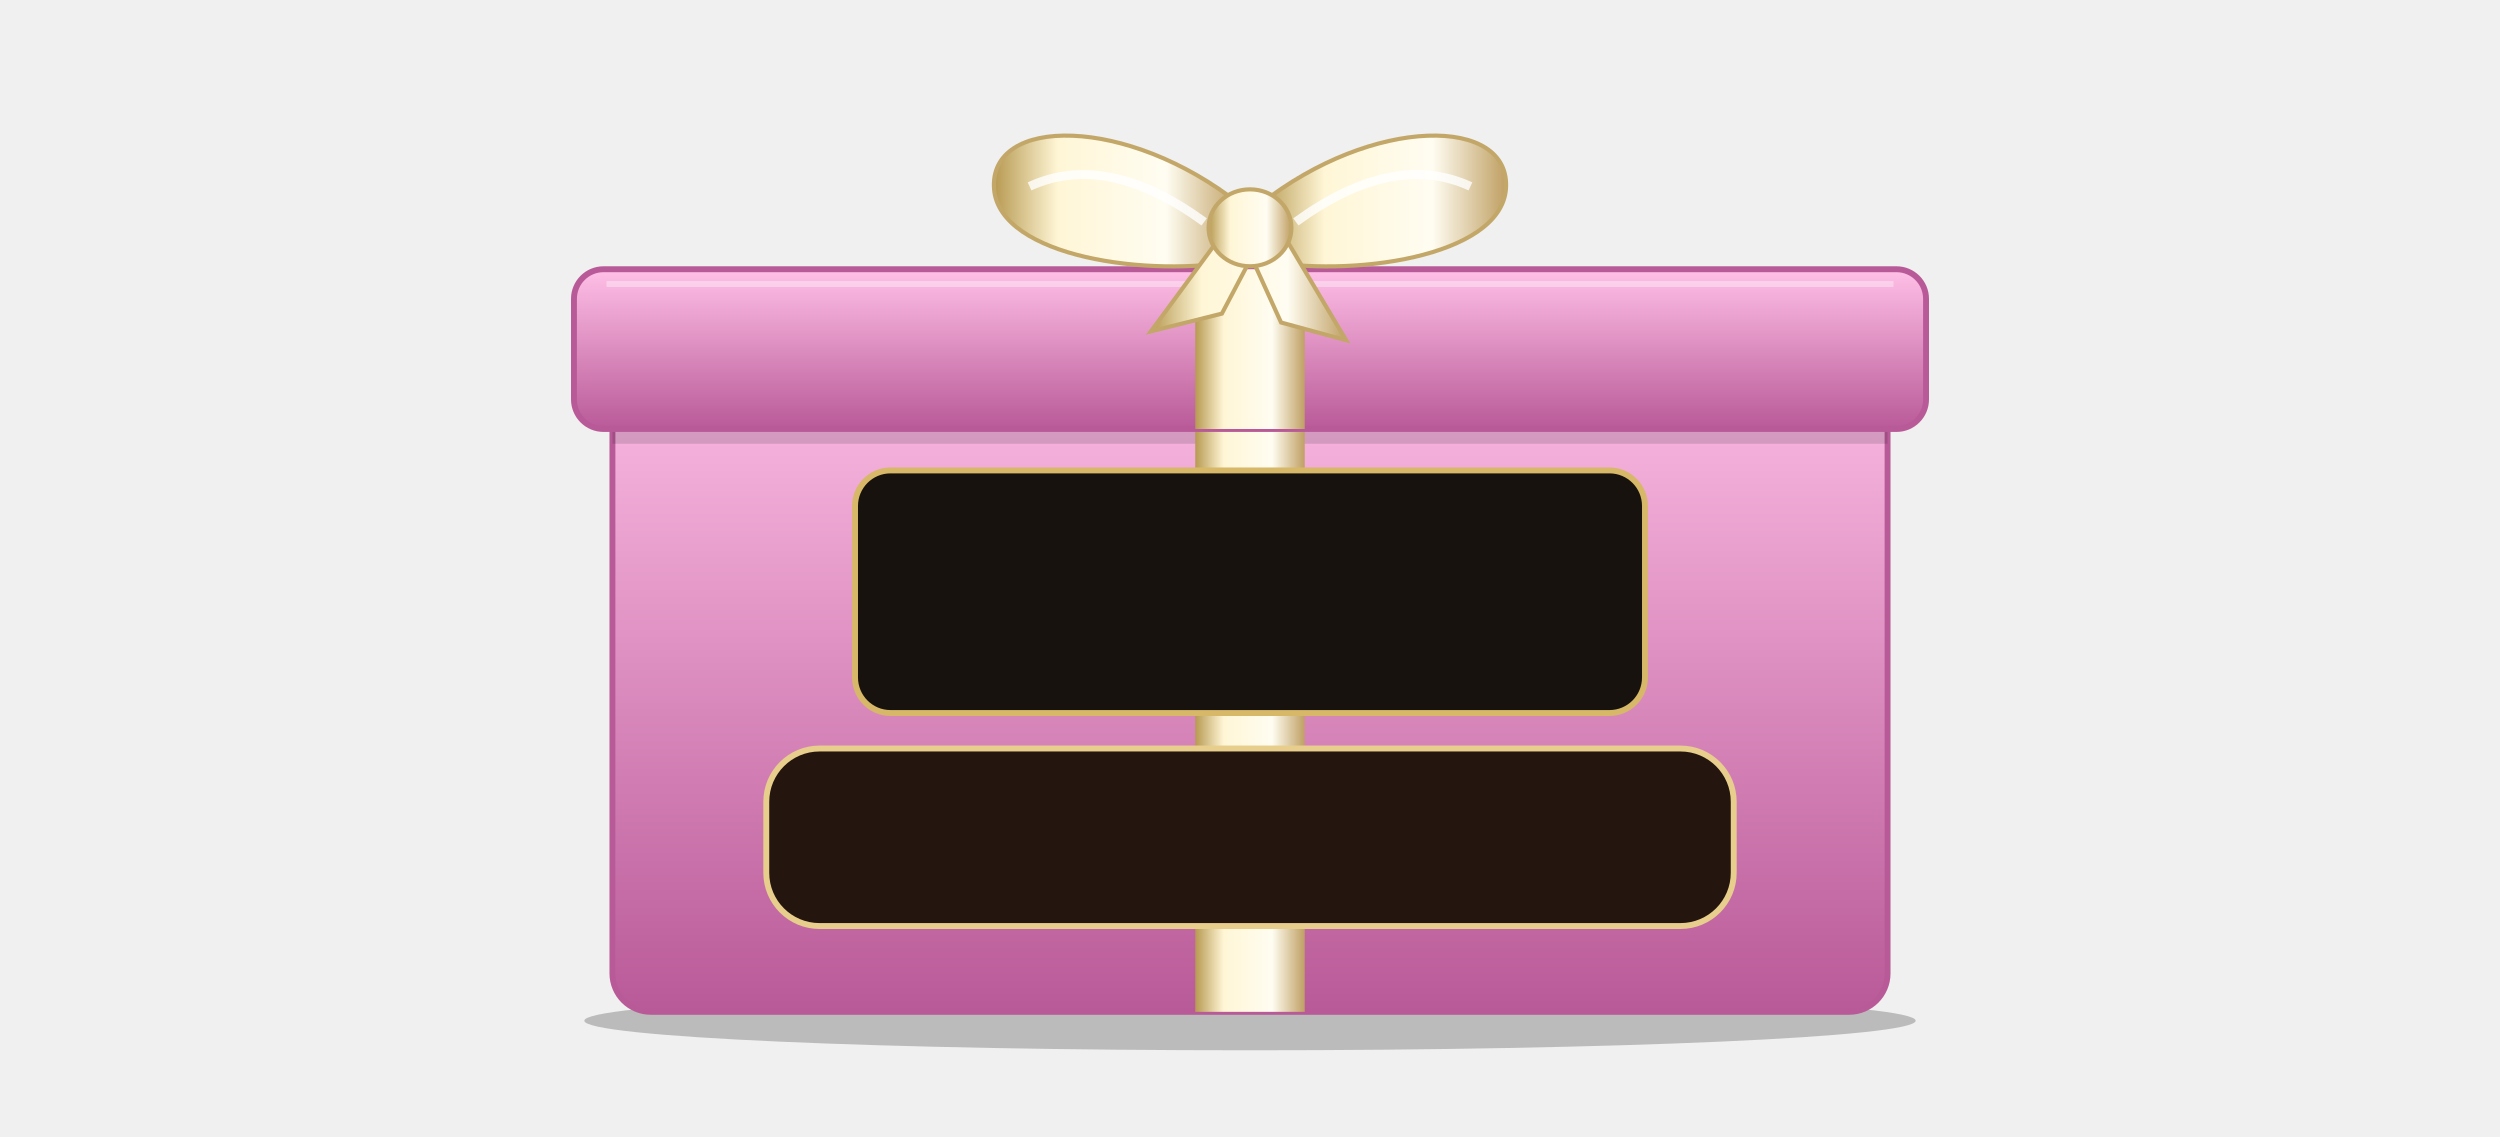
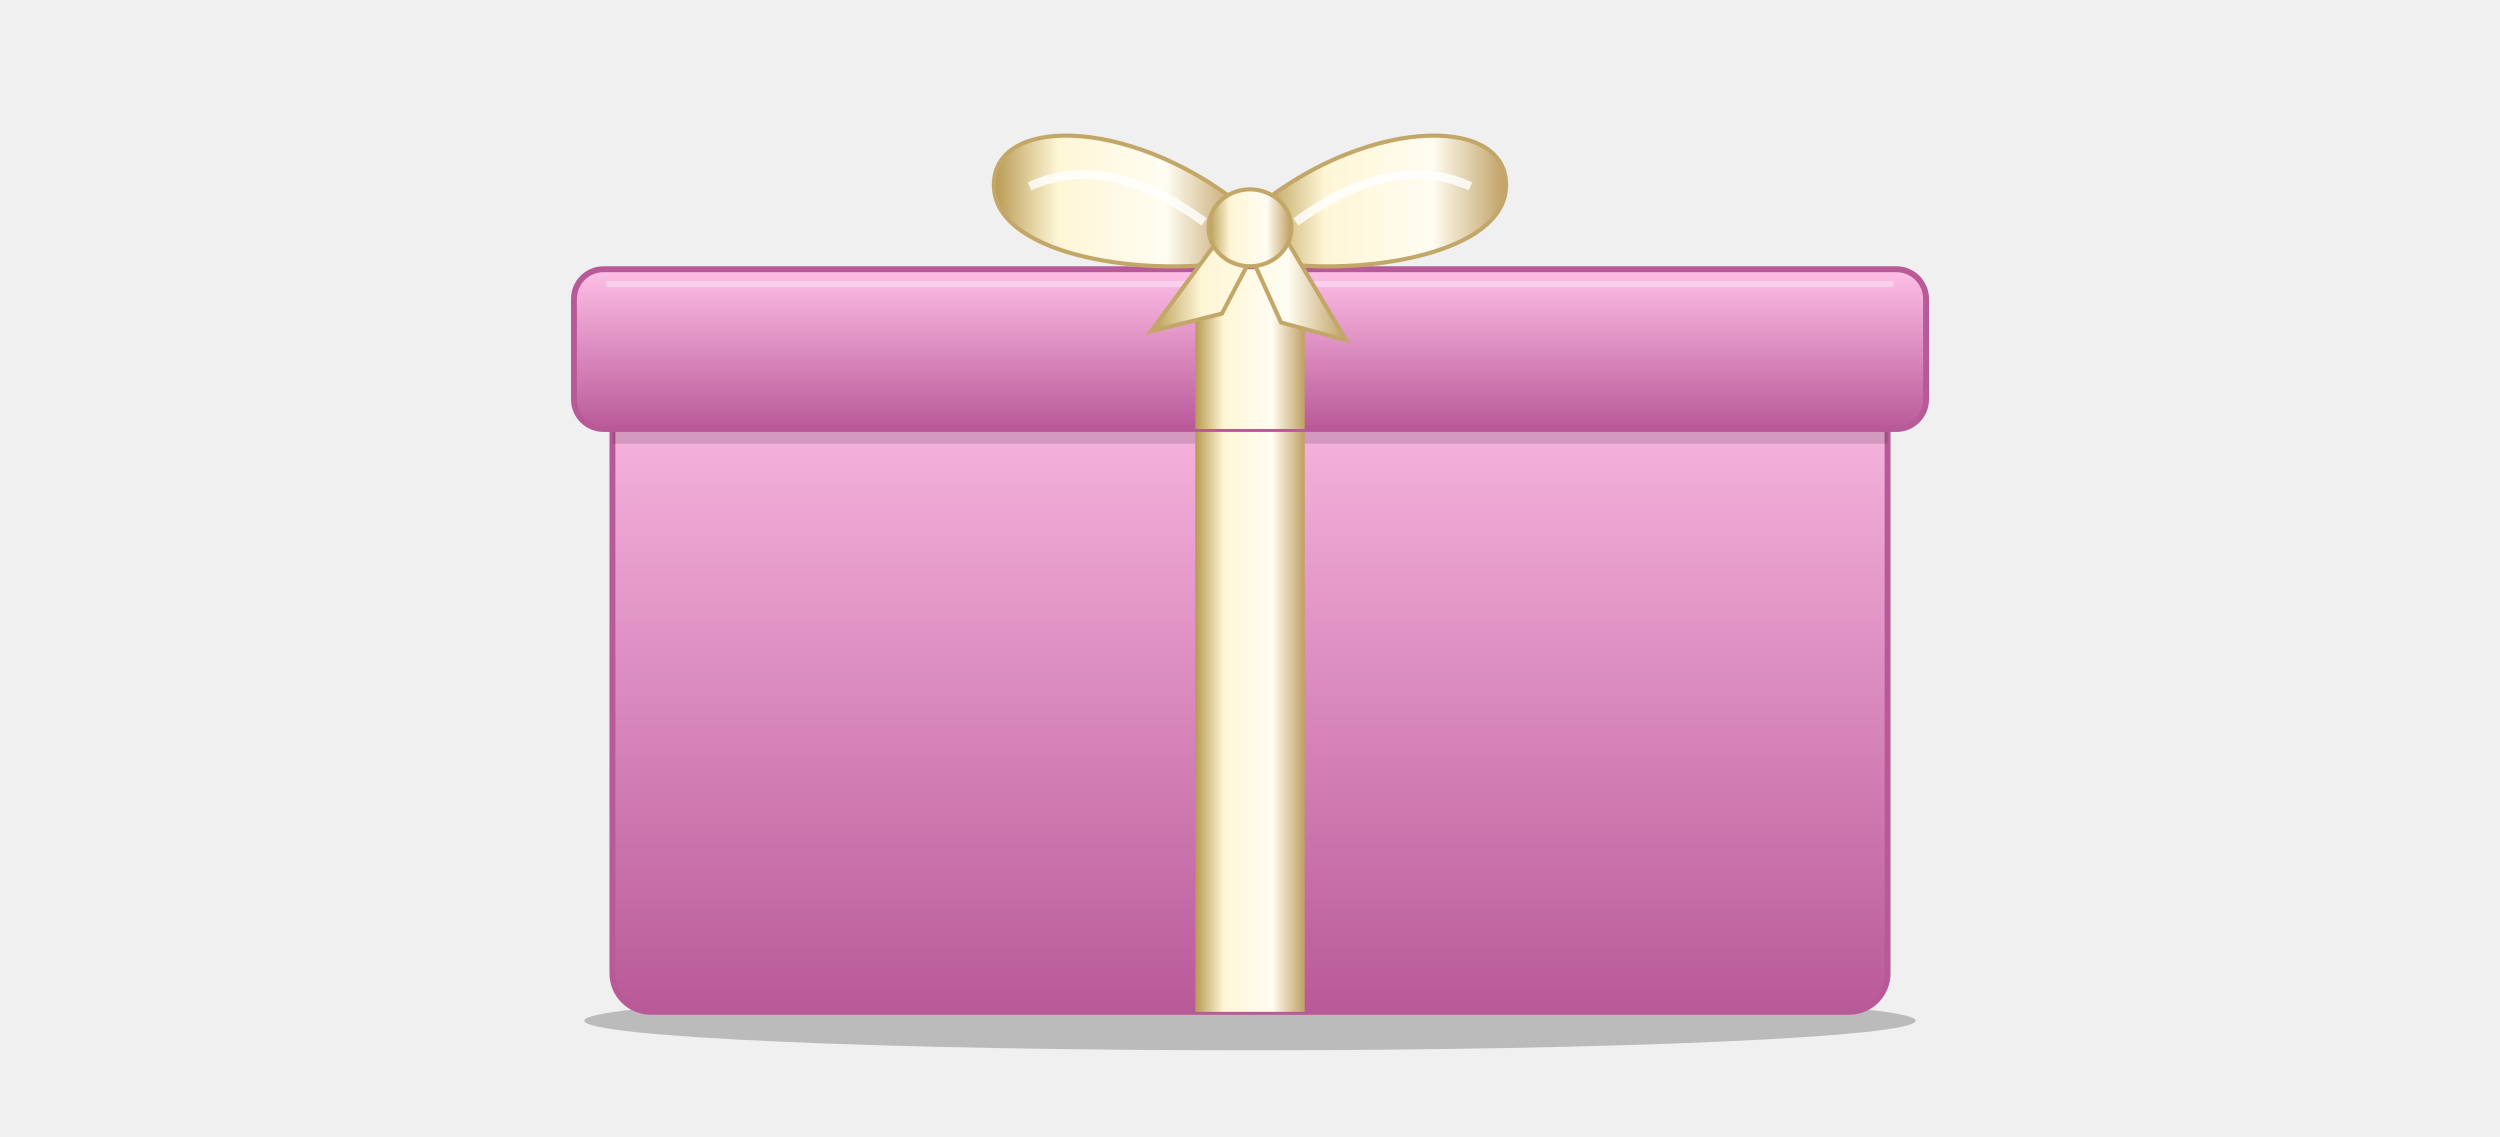
<svg xmlns="http://www.w3.org/2000/svg" width="845" height="384" viewBox="0 0 845 384">
  <defs>
    <linearGradient id="box" x2="0" y2="1">
      <stop stop-color="#ffc0e7" />
      <stop offset="1" stop-color="#b95a98" />
    </linearGradient>
    <linearGradient id="ribbon">
      <stop stop-color="#b79a52" />
      <stop offset=".26" stop-color="#fff6d6" />
      <stop offset=".7" stop-color="#fffdf2" />
      <stop offset="1" stop-color="#c0a064" />
    </linearGradient>
    <linearGradient id="lid" x2="0" y2="1">
      <stop stop-color="#ffc0e7" />
      <stop offset="1" stop-color="#b95a98" />
    </linearGradient>
  </defs>
  <g>
    <ellipse cx="422.5" cy="345" rx="225" ry="10" fill="#000" opacity=".22" />
    <rect x="207" y="113" width="431" height="229" rx="13" fill="url(#box)" stroke="#b95a98" stroke-width="2" />
    <path d="M207 135H638V150H207Z" fill="#000" opacity=".13" />
    <rect x="404" y="115" width="37" height="227" fill="url(#ribbon)" />
    <rect x="194" y="91" width="457" height="54" rx="10" fill="url(#lid)" stroke="#b95a98" stroke-width="2" />
    <path d="M205 96H640" stroke="#fff" opacity=".35" stroke-width="2" />
    <rect x="404" y="91" width="37" height="54" fill="url(#ribbon)" />
    <g fill="url(#ribbon)" stroke="#c2a768" stroke-width="1.4">
      <path d="M419 88C389 94 338 87 336 64C334 39 381 39 419 69Z" />
      <path d="M426 88C456 94 507 87 509 64C511 39 464 39 426 69Z" />
      <path d="M414 78L389 112L413 106L423 87L433 109L455 115L433 78Z" />
      <ellipse cx="422.5" cy="77" rx="14" ry="13" />
    </g>
    <path d="M348 63Q374 51 407 75M497 63Q471 51 438 75" fill="none" stroke="#fff" stroke-width="3" opacity=".8" />
-     <rect x="289" y="159" width="267" height="82" rx="12" fill="#17120e" stroke="#d7b868" stroke-width="2" />
-     <rect x="259" y="253" width="327" height="60" rx="18" fill="#24150f" stroke="#e7ce8d" stroke-width="2" />
  </g>
</svg>
